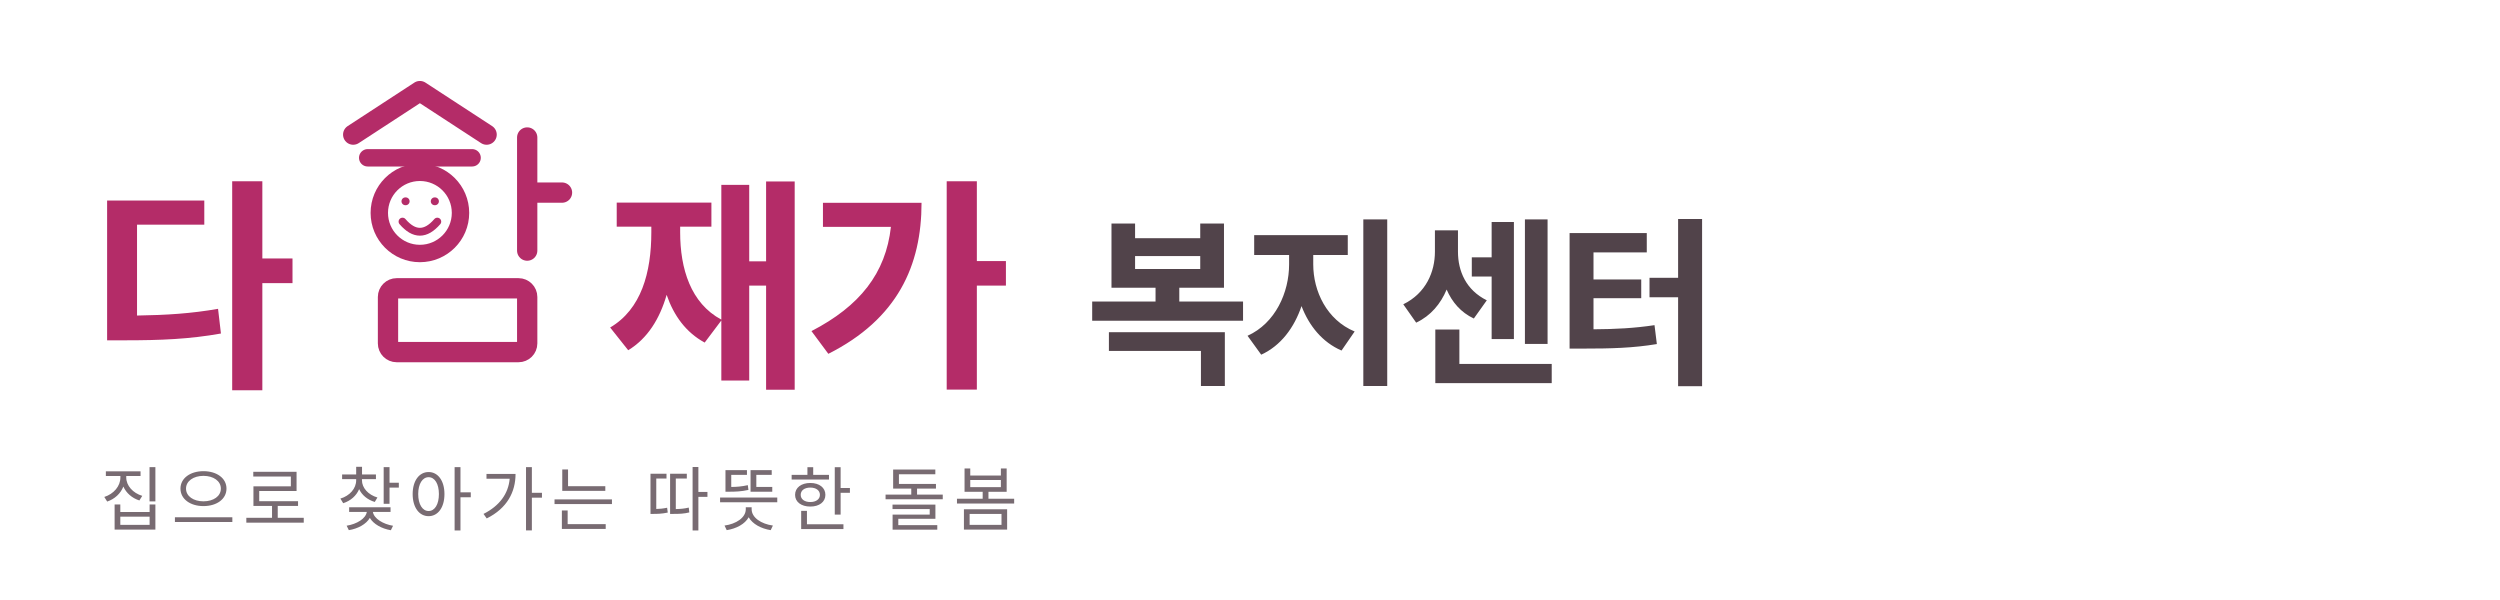
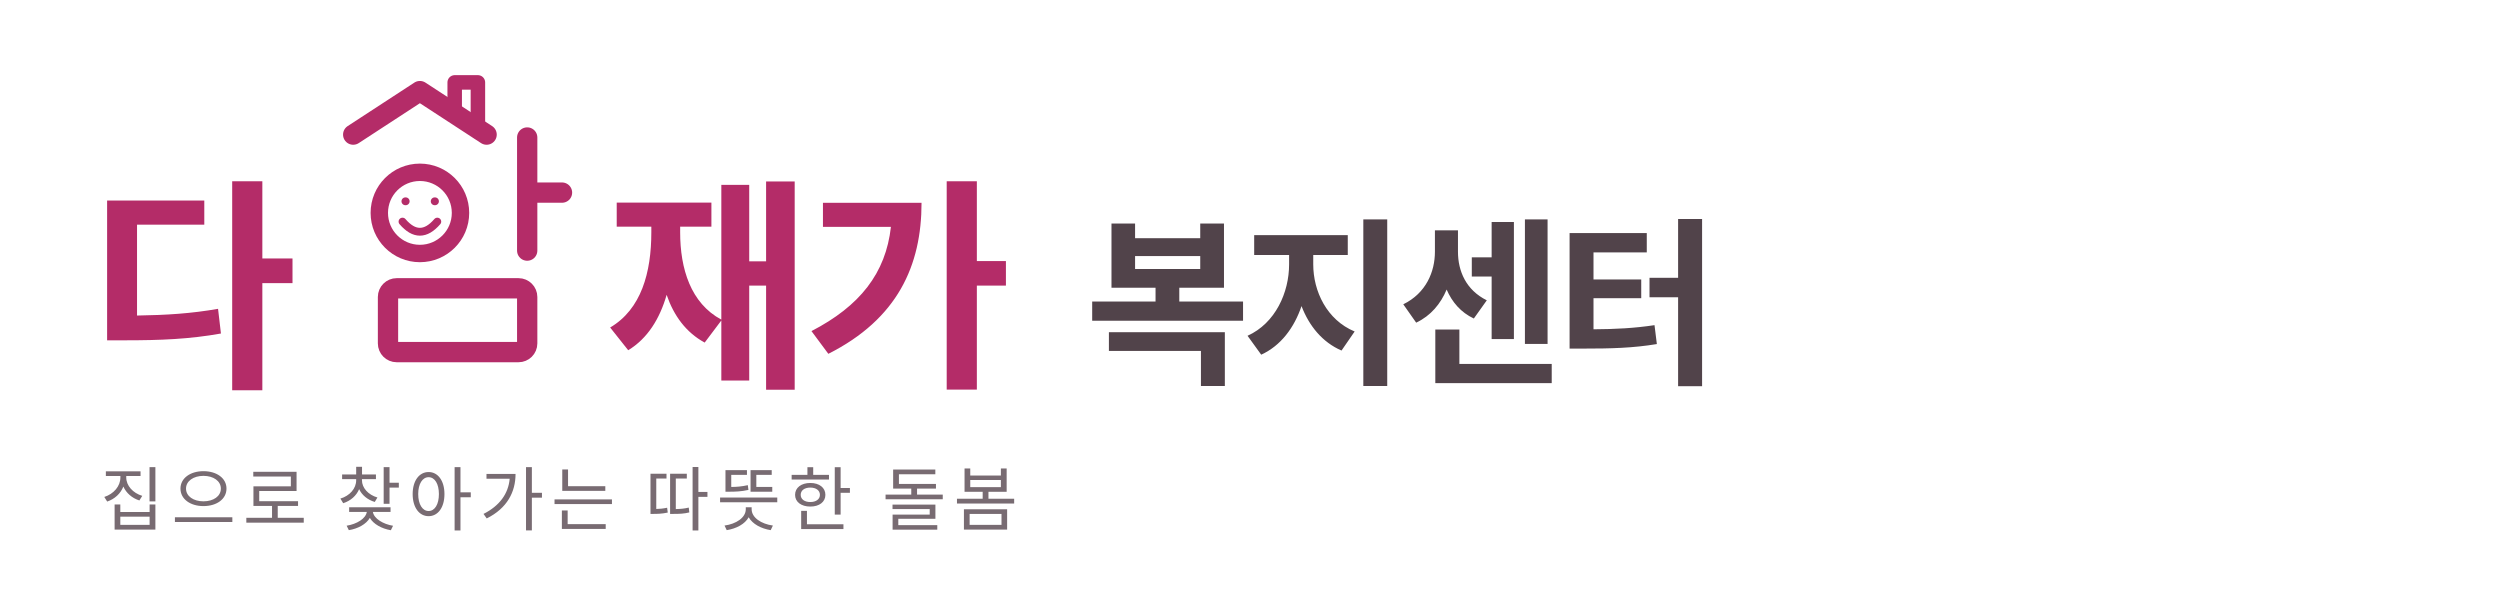
<svg xmlns="http://www.w3.org/2000/svg" viewBox="0 0 500 120" fill="none">
  <g font-family="Noto Sans KR, Malgun Gothic, sans-serif" font-weight="700" fill="#B42C68">
    <text x="18" y="74" font-size="45">다</text>
    <text x="121" y="74" font-size="45" letter-spacing="-1.5">재가</text>
  </g>
  <g transform="translate(66 13) scale(.58)">
    <g stroke="#B42C68" stroke-linecap="round" stroke-linejoin="round" fill="none">
      <path d="M8 24 31 9 54 24" stroke-width="7" />
-       <path d="M13 32h36" stroke-width="6" />
+       <path d="M43 17V6h8v17" stroke-width="5" />
      <circle cx="31" cy="51" r="14" stroke-width="6" />
      <path d="M26 47h.1m10 0h.1" stroke-width="2.7" />
      <path d="M25 54q6 7 12 0" stroke-width="2.7" />
      <path d="M68 25v39m0-20h12" stroke-width="7" />
      <rect x="20" y="77" width="48" height="22" rx="3" stroke-width="7" />
    </g>
  </g>
  <text x="217" y="74" font-family="Noto Sans KR, Malgun Gothic, sans-serif" font-size="36" font-weight="600" letter-spacing="-1.8" fill="#51434A">복지센터</text>
  <text x="20" y="105" font-family="Noto Sans KR, Malgun Gothic, sans-serif" font-size="14" letter-spacing="1.4" fill="#786B72">집으로 찾아가는 따뜻한 돌봄</text>
</svg>
